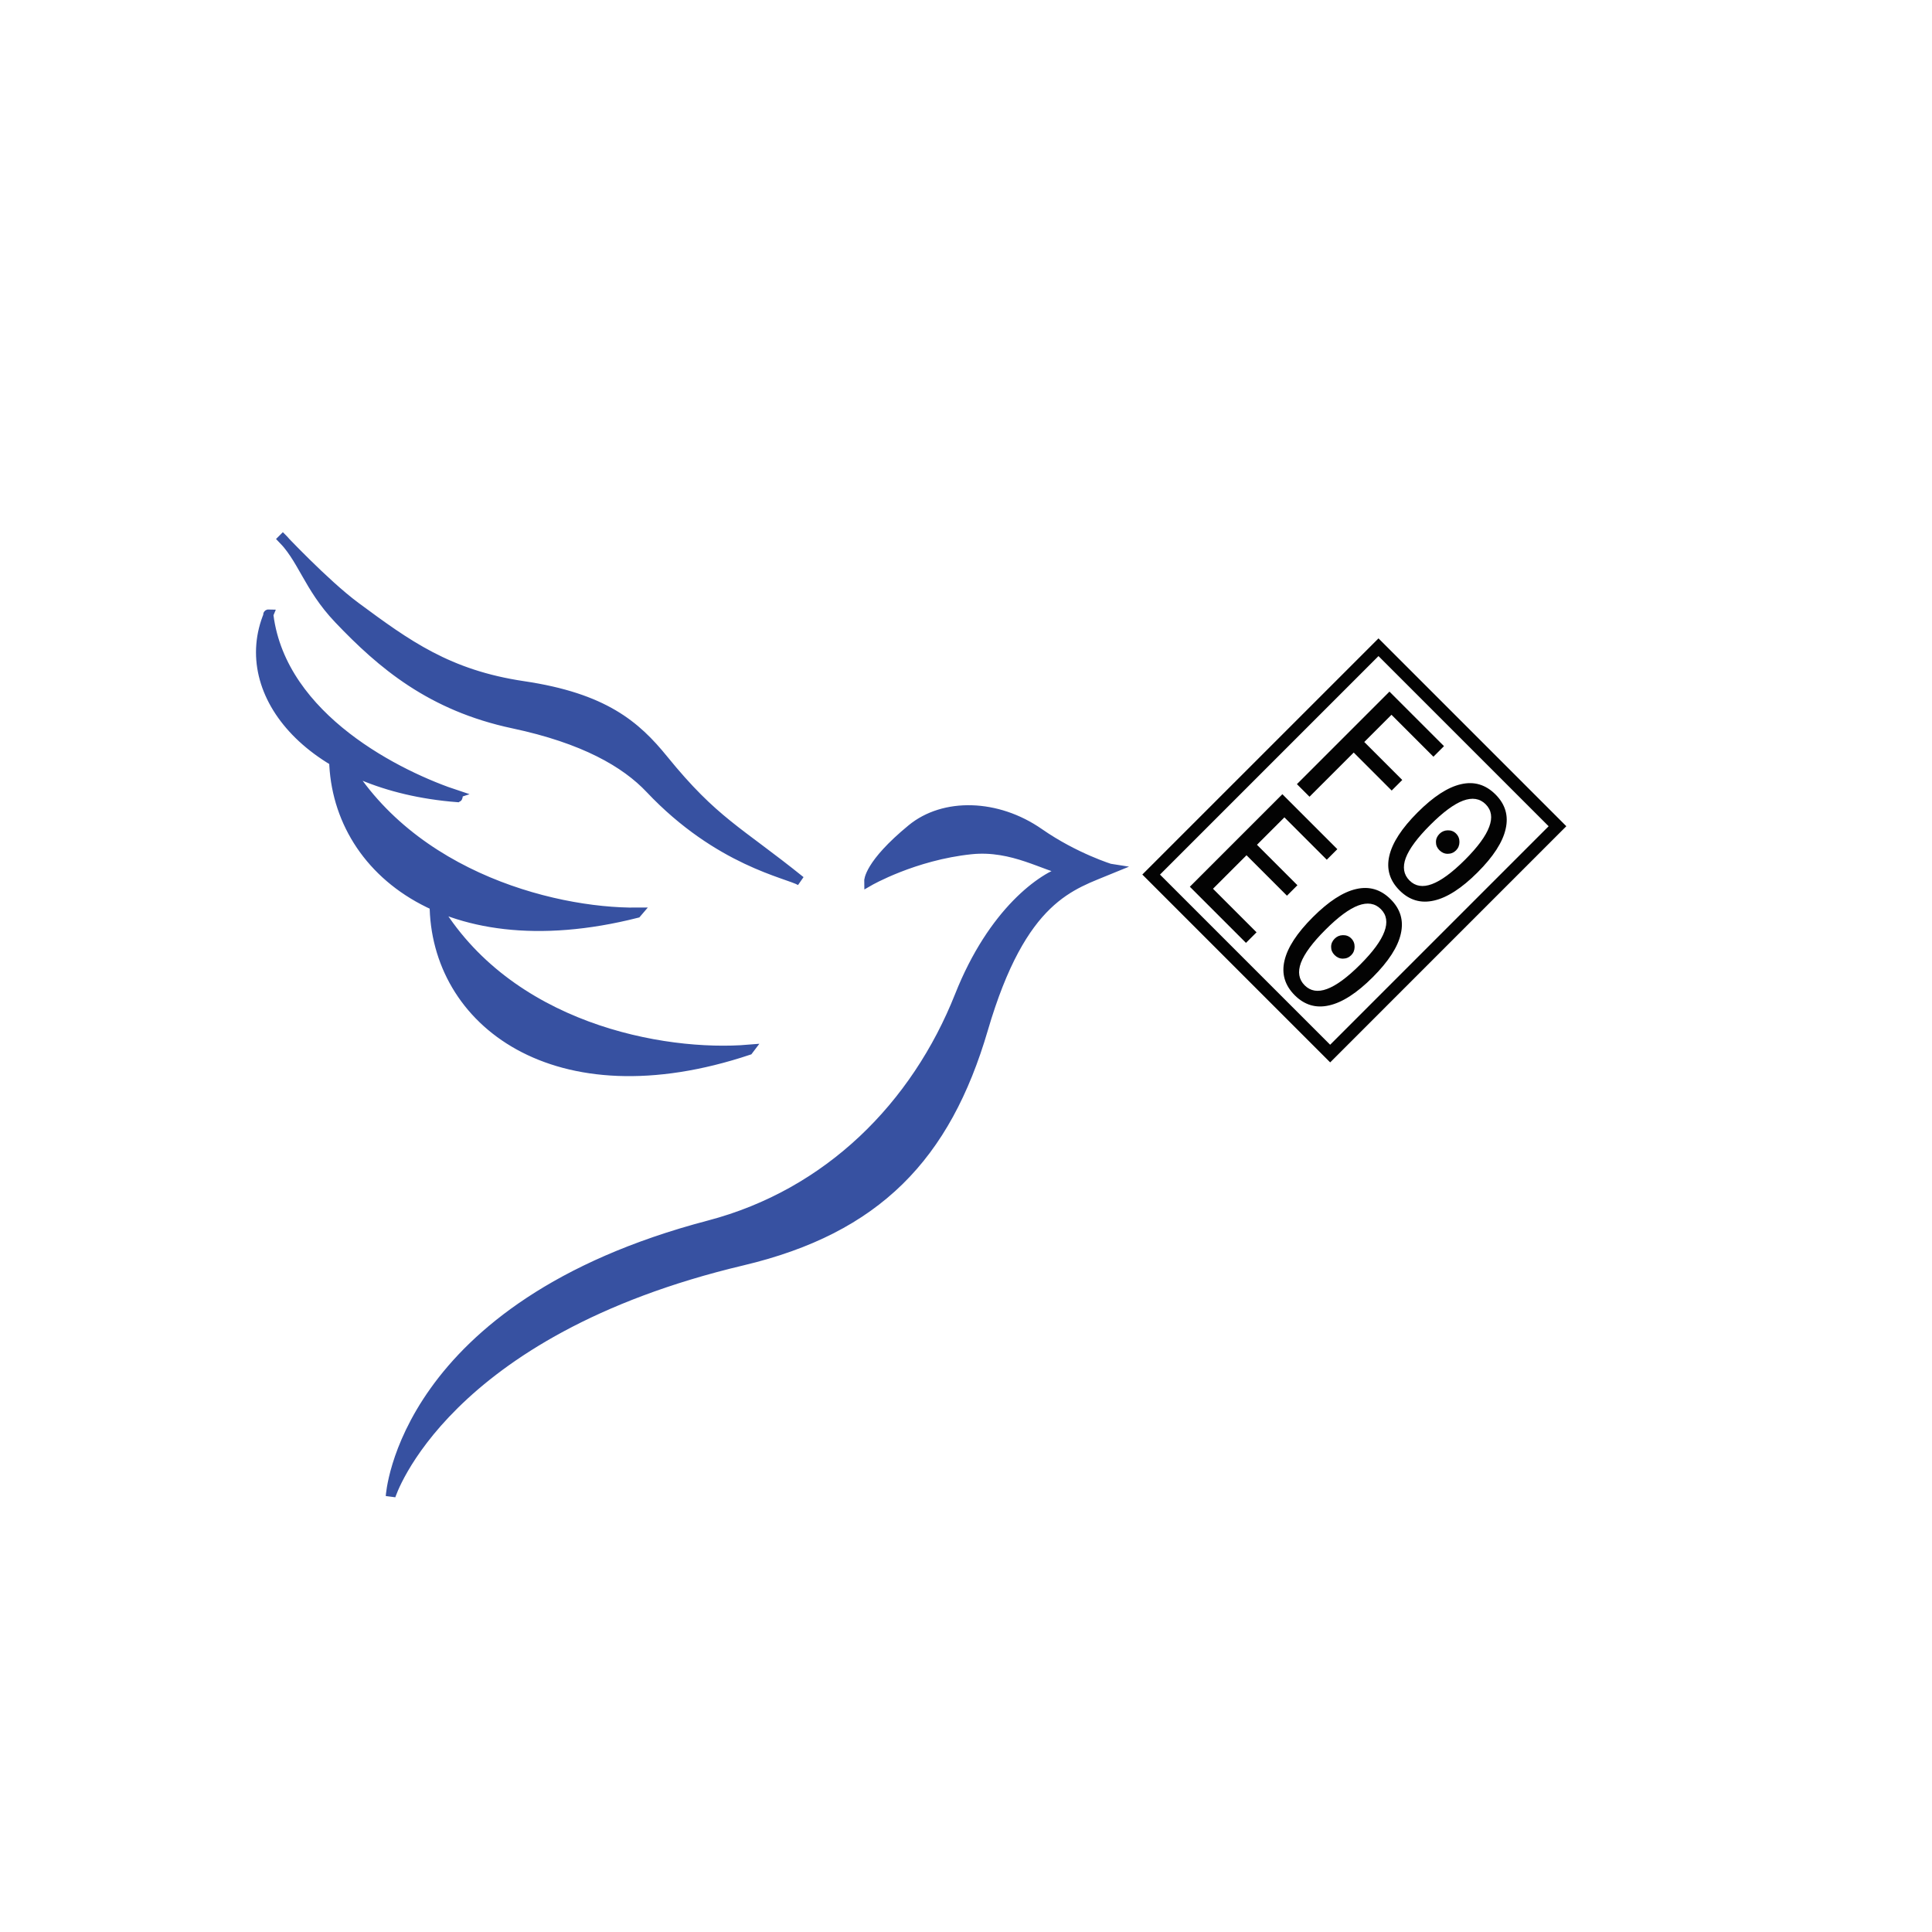
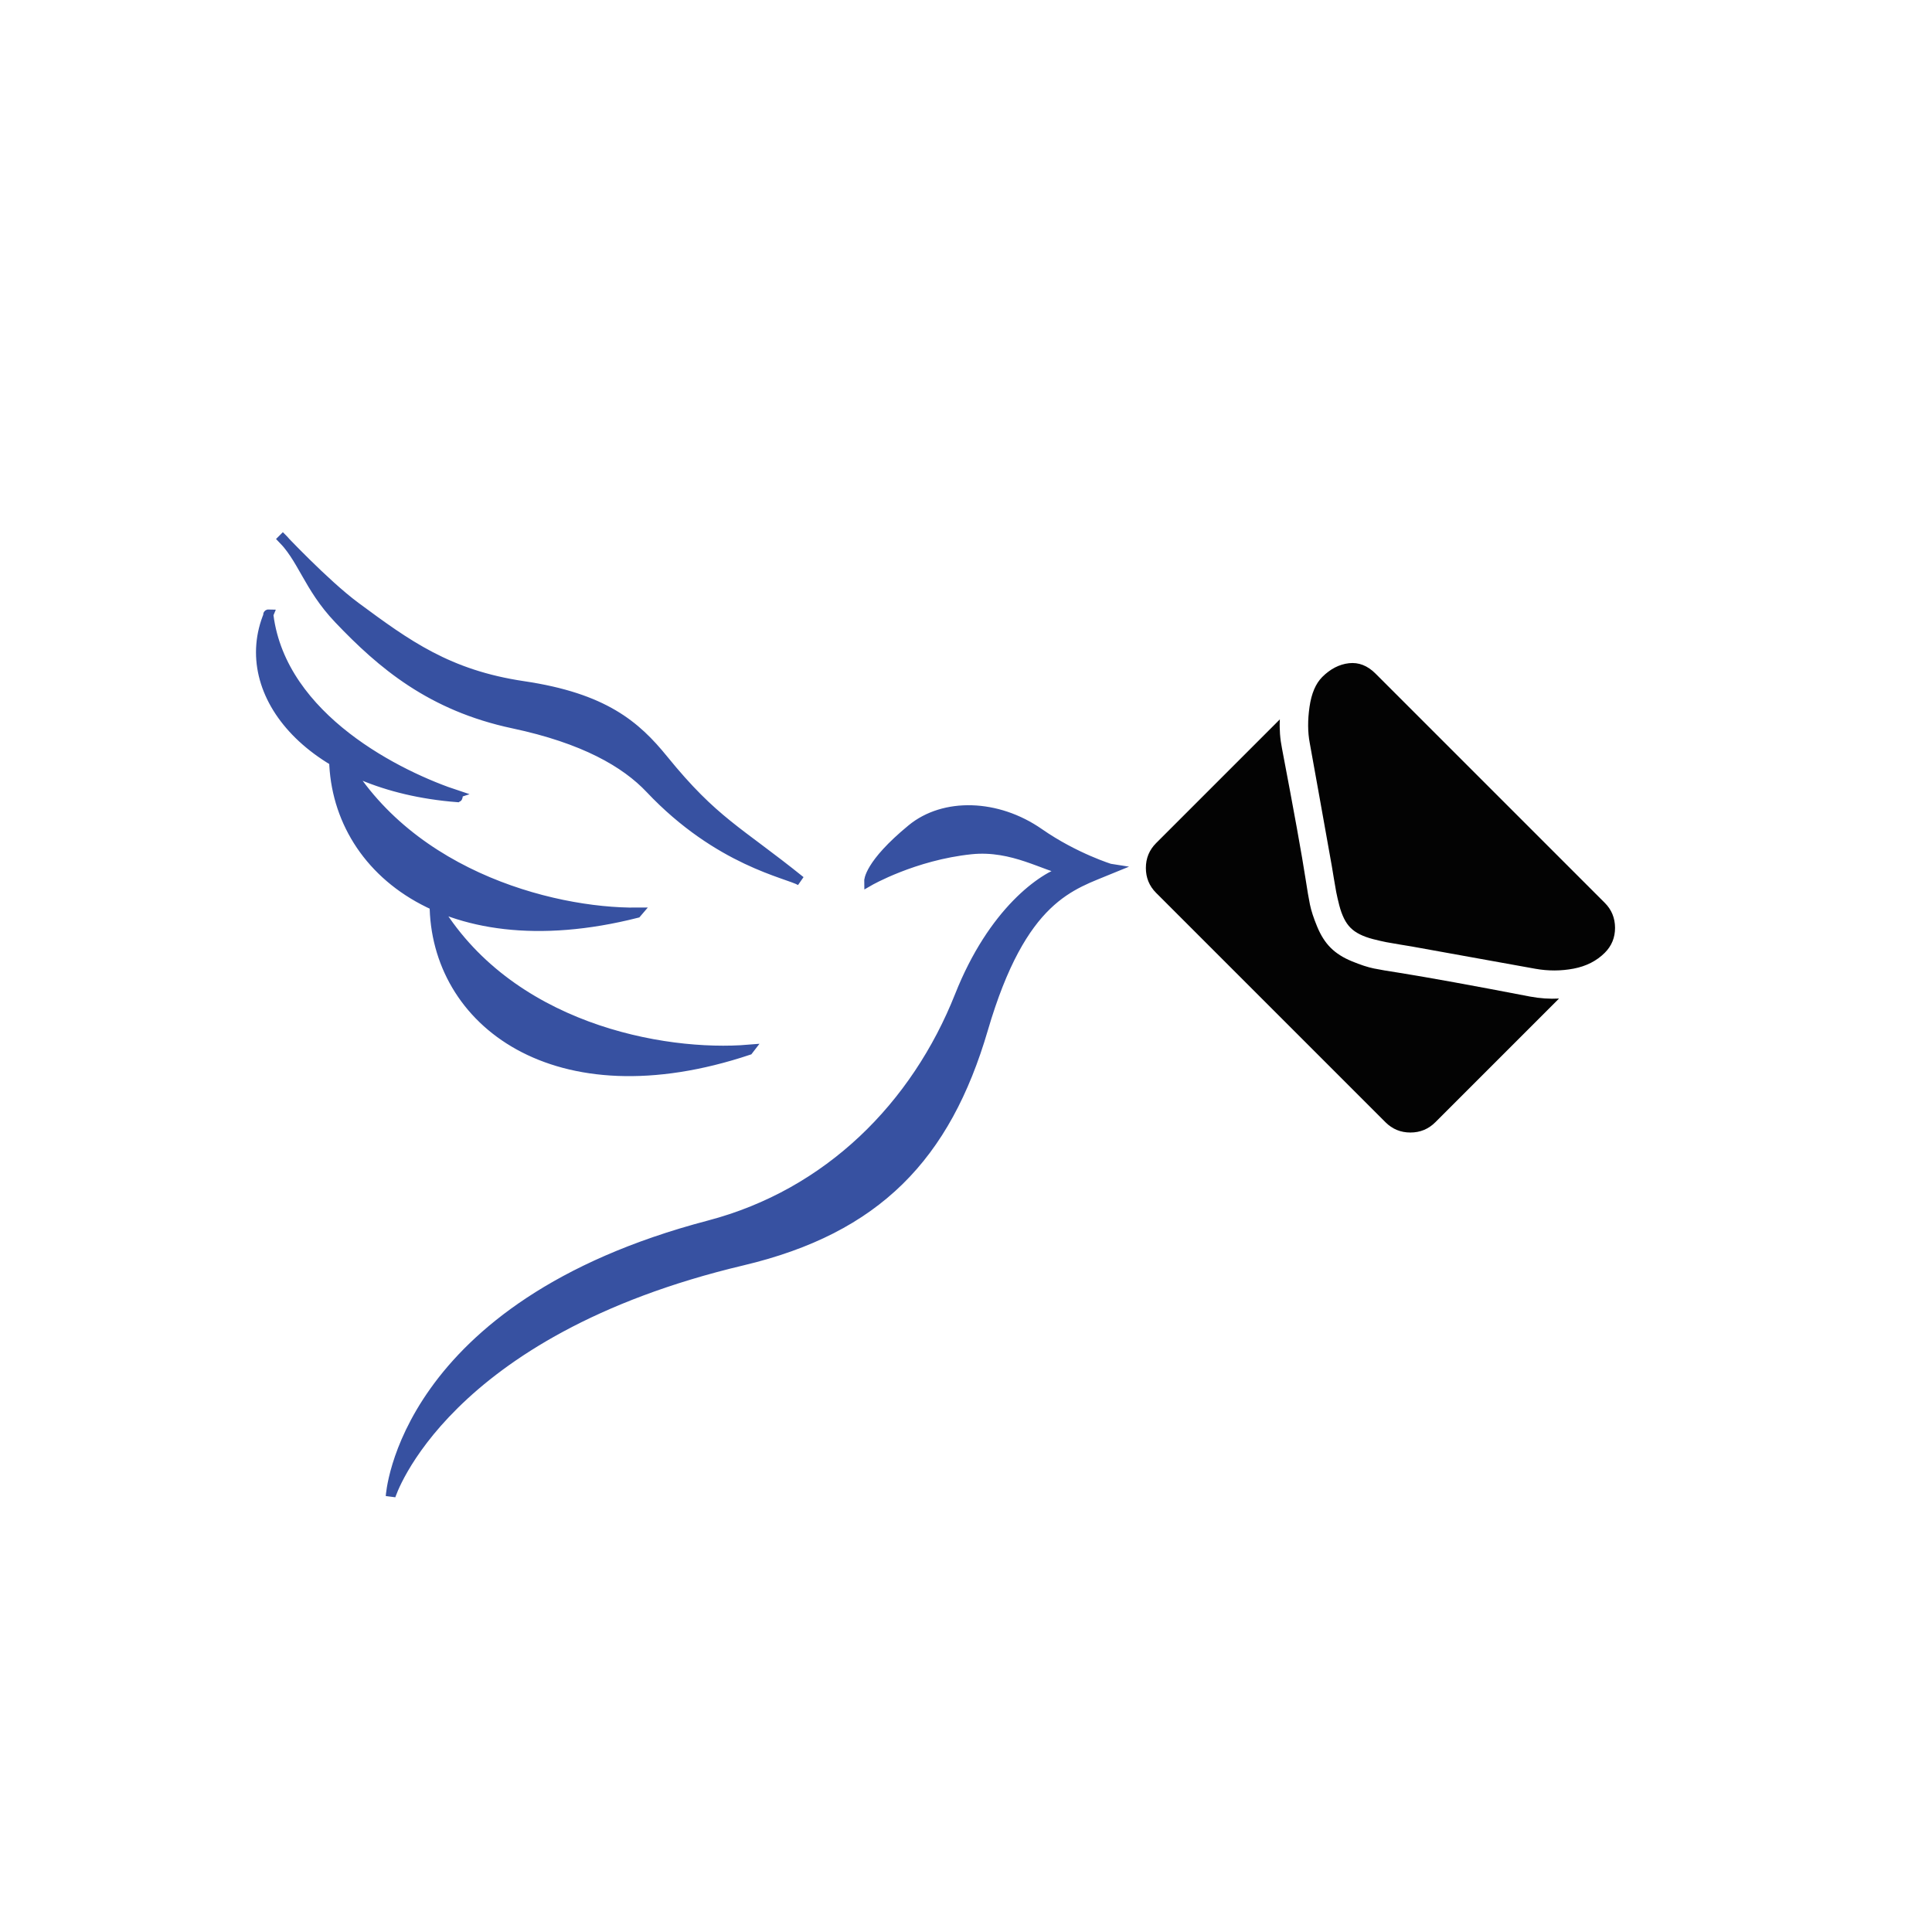
<svg xmlns="http://www.w3.org/2000/svg" version="1.1" id="Layer_1" x="0px" y="0px" width="200px" height="200px" viewBox="0 0 200 200" enable-background="new 0 0 200 200" xml:space="preserve">
-   <path fill="#3751A1" stroke="#3751A1" stroke-linecap="round" stroke-miterlimit="10" d="M101.779,106.527  c-3.857,13.178-11.016,20.677-24.924,23.976c-30.973,7.343-36.389,24.236-36.422,24.395c0,0,1.14-19.698,32.972-28.064  c12.399-3.258,21.419-12.37,25.932-23.749c3.437-8.669,8.589-12.33,11.075-13.009c-2.168-0.315-5.539-2.597-9.886-2.143  c-5.942,0.619-10.57,3.291-10.57,3.291s-0.044-1.728,4.416-5.4c3.341-2.753,8.845-2.621,13.204,0.415  c3.695,2.572,7.418,3.707,7.433,3.709C110.895,91.651,105.8,92.795,101.779,106.527z M68.679,78.63  c-2.862-3.524-6.147-6.38-14.504-7.621c-7.793-1.158-12.05-4.268-17.372-8.204c-3.215-2.379-7.864-7.349-7.864-7.349  c2.422,2.275,2.883,5.218,6.129,8.628c4.444,4.668,9.548,9.016,18.071,10.825c7.301,1.551,11.609,4.035,14.163,6.74  c7.114,7.53,14.279,8.768,15.566,9.54C76.424,86,73.914,85.079,68.679,78.63z M44.971,93.51  c0.013,12.242,12.509,21.886,32.516,15.204c0.061-0.074,0,0,0.054-0.072C68.629,109.387,52.522,106.434,44.971,93.51  C44.701,93.384,44.971,93.51,44.971,93.51z M34.611,76.957c-0.894,12.208,10.856,22.751,31.302,17.567c0.064-0.072,0,0,0.059-0.069  C57.03,94.54,41.186,90.4,34.611,76.957C34.351,76.809,34.611,76.957,34.611,76.957z M27.809,63.587  c-3.476,8.263,4.478,17.792,19.559,18.955c0.061-0.035-0.003-0.157,0.053-0.191c-6.114-1.998-18.222-7.973-19.608-18.606  C27.669,63.582,27.809,63.587,27.809,63.587z" />
-   <text transform="matrix(0.7071 0.7071 -0.7071 0.7071 119.167 87.7891)" fill="#030303" font-family="'FontAwesome'" font-size="40.871"></text>
+   <path fill="#3751A1" stroke="#3751A1" stroke-linecap="round" stroke-miterlimit="10" d="M101.779,106.527  c-3.857,13.178-11.016,20.677-24.924,23.976c-30.973,7.343-36.389,24.235-36.422,24.396c0,0,1.14-19.698,32.972-28.064  c12.399-3.258,21.419-12.37,25.932-23.749c3.437-8.669,8.589-12.33,11.075-13.009c-2.168-0.315-5.539-2.597-9.887-2.143  c-5.941,0.619-10.569,3.291-10.569,3.291s-0.044-1.728,4.416-5.4c3.341-2.753,8.845-2.621,13.204,0.415  c3.695,2.572,7.418,3.707,7.433,3.709C110.895,91.651,105.8,92.795,101.779,106.527z M68.679,78.63  c-2.862-3.524-6.147-6.38-14.504-7.621c-7.793-1.158-12.05-4.268-17.372-8.204c-3.215-2.379-7.864-7.349-7.864-7.349  c2.422,2.275,2.883,5.218,6.129,8.628c4.444,4.668,9.548,9.016,18.071,10.825c7.301,1.551,11.609,4.035,14.163,6.74  c7.114,7.53,14.279,8.768,15.566,9.54C76.424,86,73.914,85.079,68.679,78.63z M44.971,93.51  c0.013,12.242,12.509,21.886,32.516,15.204c0.061-0.073,0,0,0.054-0.071C68.629,109.387,52.522,106.434,44.971,93.51  C44.701,93.384,44.971,93.51,44.971,93.51z M34.611,76.957c-0.894,12.208,10.856,22.751,31.302,17.567c0.064-0.072,0,0,0.059-0.069  C57.03,94.54,41.186,90.4,34.611,76.957C34.351,76.809,34.611,76.957,34.611,76.957z M27.809,63.587  c-3.476,8.263,4.478,17.792,19.559,18.955c0.061-0.035-0.003-0.157,0.053-0.191c-6.114-1.998-18.222-7.973-19.608-18.606  C27.669,63.582,27.809,63.587,27.809,63.587z" />
+   <g enable-background="new    ">
+     <path fill="#030303" d="M161.389,103.369l-12.805,12.805c-0.709,0.709-1.57,1.064-2.58,1.064c-1.011,0-1.871-0.355-2.58-1.064   l-23.74-23.74c-0.709-0.709-1.063-1.569-1.064-2.58c0-1.011,0.355-1.871,1.064-2.58l12.805-12.805c-0.053,1,0.021,2.01,0.227,3.032   c1.247,6.536,2.064,11.063,2.451,13.578c0.161,1.064,0.307,1.914,0.436,2.549c0.129,0.634,0.378,1.4,0.75,2.298   c0.37,0.898,0.83,1.621,1.379,2.169l0.016,0.017l0.017,0.016c0.548,0.549,1.271,1.009,2.169,1.379   c0.896,0.371,1.663,0.621,2.298,0.75s1.483,0.273,2.548,0.435c3.15,0.506,7.682,1.328,13.596,2.469   C159.404,103.354,160.41,103.422,161.389,103.369z M166.13,98.628c-0.849,0.849-1.925,1.396-3.226,1.644   c-1.301,0.248-2.617,0.253-3.951,0.017c-6.848-1.235-11.111-2.005-12.789-2.306c-0.182-0.033-0.575-0.097-1.177-0.194   c-0.602-0.097-1.097-0.183-1.483-0.257c-0.388-0.076-0.842-0.181-1.363-0.314c-0.521-0.135-0.975-0.299-1.363-0.492   c-0.387-0.193-0.703-0.414-0.951-0.662l-0.016-0.016l-0.016-0.016c-0.248-0.248-0.469-0.564-0.662-0.951   c-0.193-0.389-0.357-0.843-0.492-1.363c-0.134-0.521-0.238-0.977-0.314-1.363c-0.074-0.387-0.16-0.883-0.257-1.483   c-0.099-0.603-0.162-0.995-0.194-1.177c-0.29-1.667-0.718-4.057-1.281-7.169c-0.564-3.112-0.901-4.981-1.009-5.604   c-0.215-1.118-0.224-2.367-0.024-3.75c0.199-1.381,0.638-2.411,1.314-3.088c0.839-0.839,1.761-1.314,2.766-1.428   c1.006-0.113,1.922,0.245,2.75,1.073l23.739,23.739c0.698,0.699,1.052,1.557,1.058,2.572   C167.191,97.055,166.84,97.918,166.13,98.628z" />
+   </g>
</svg>
